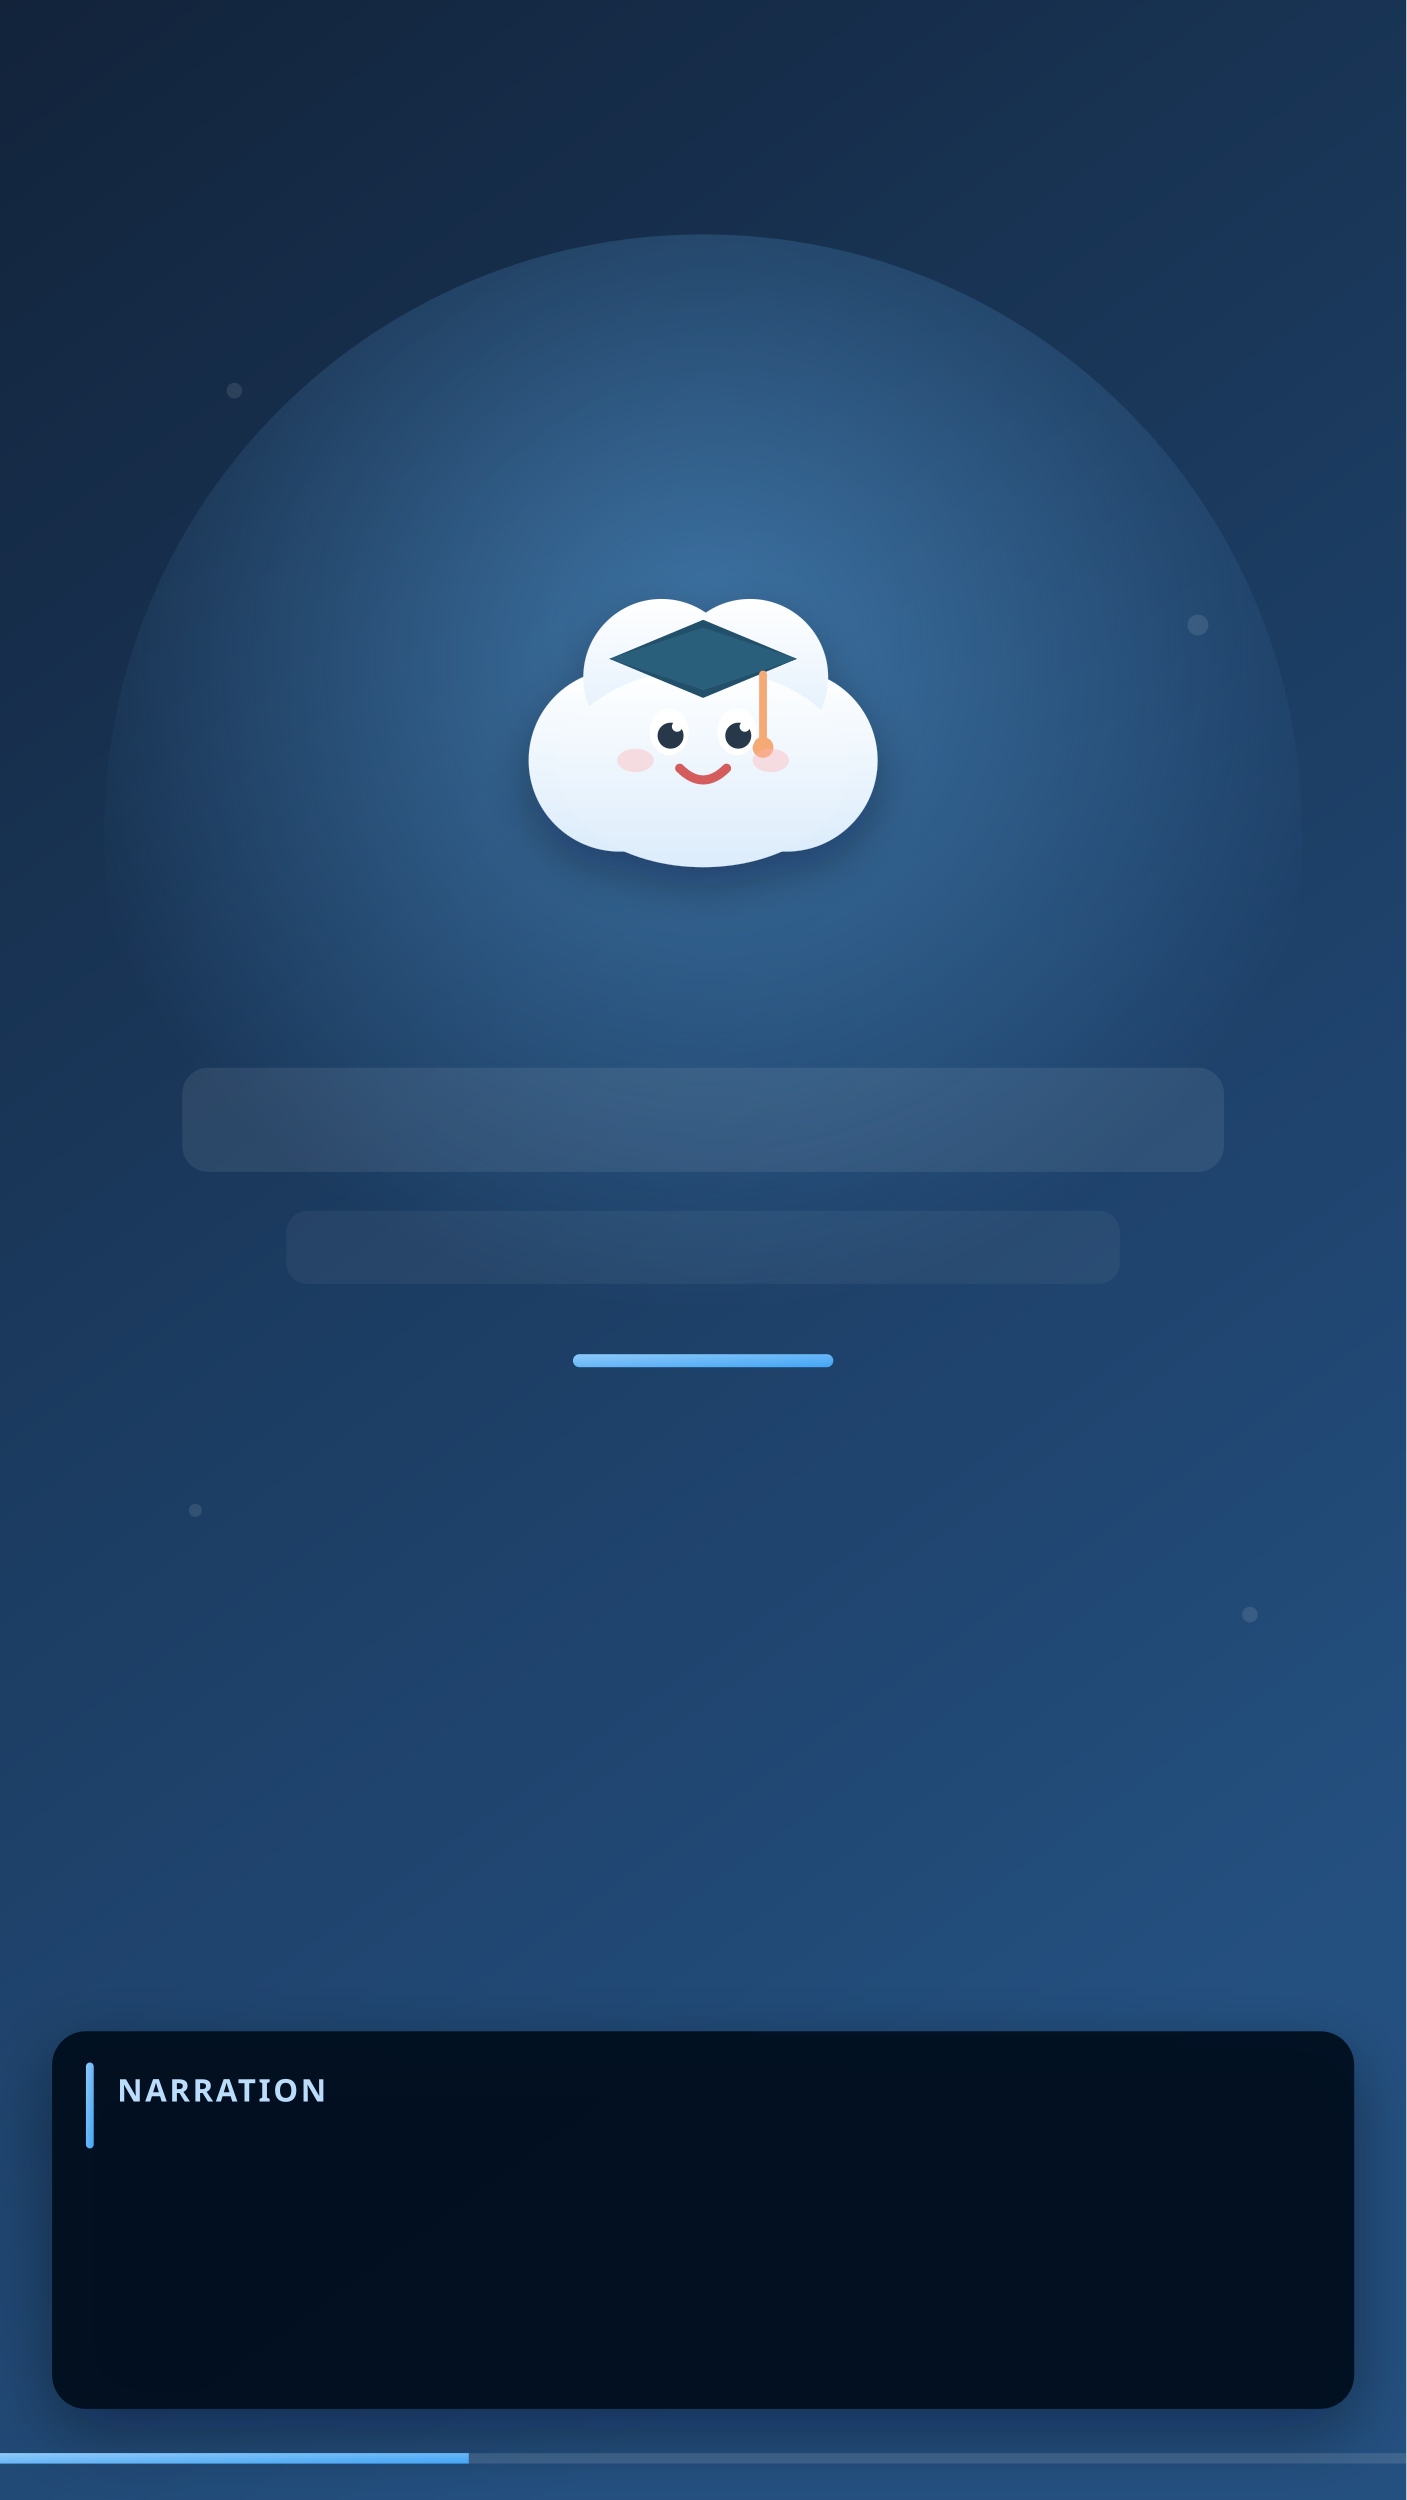
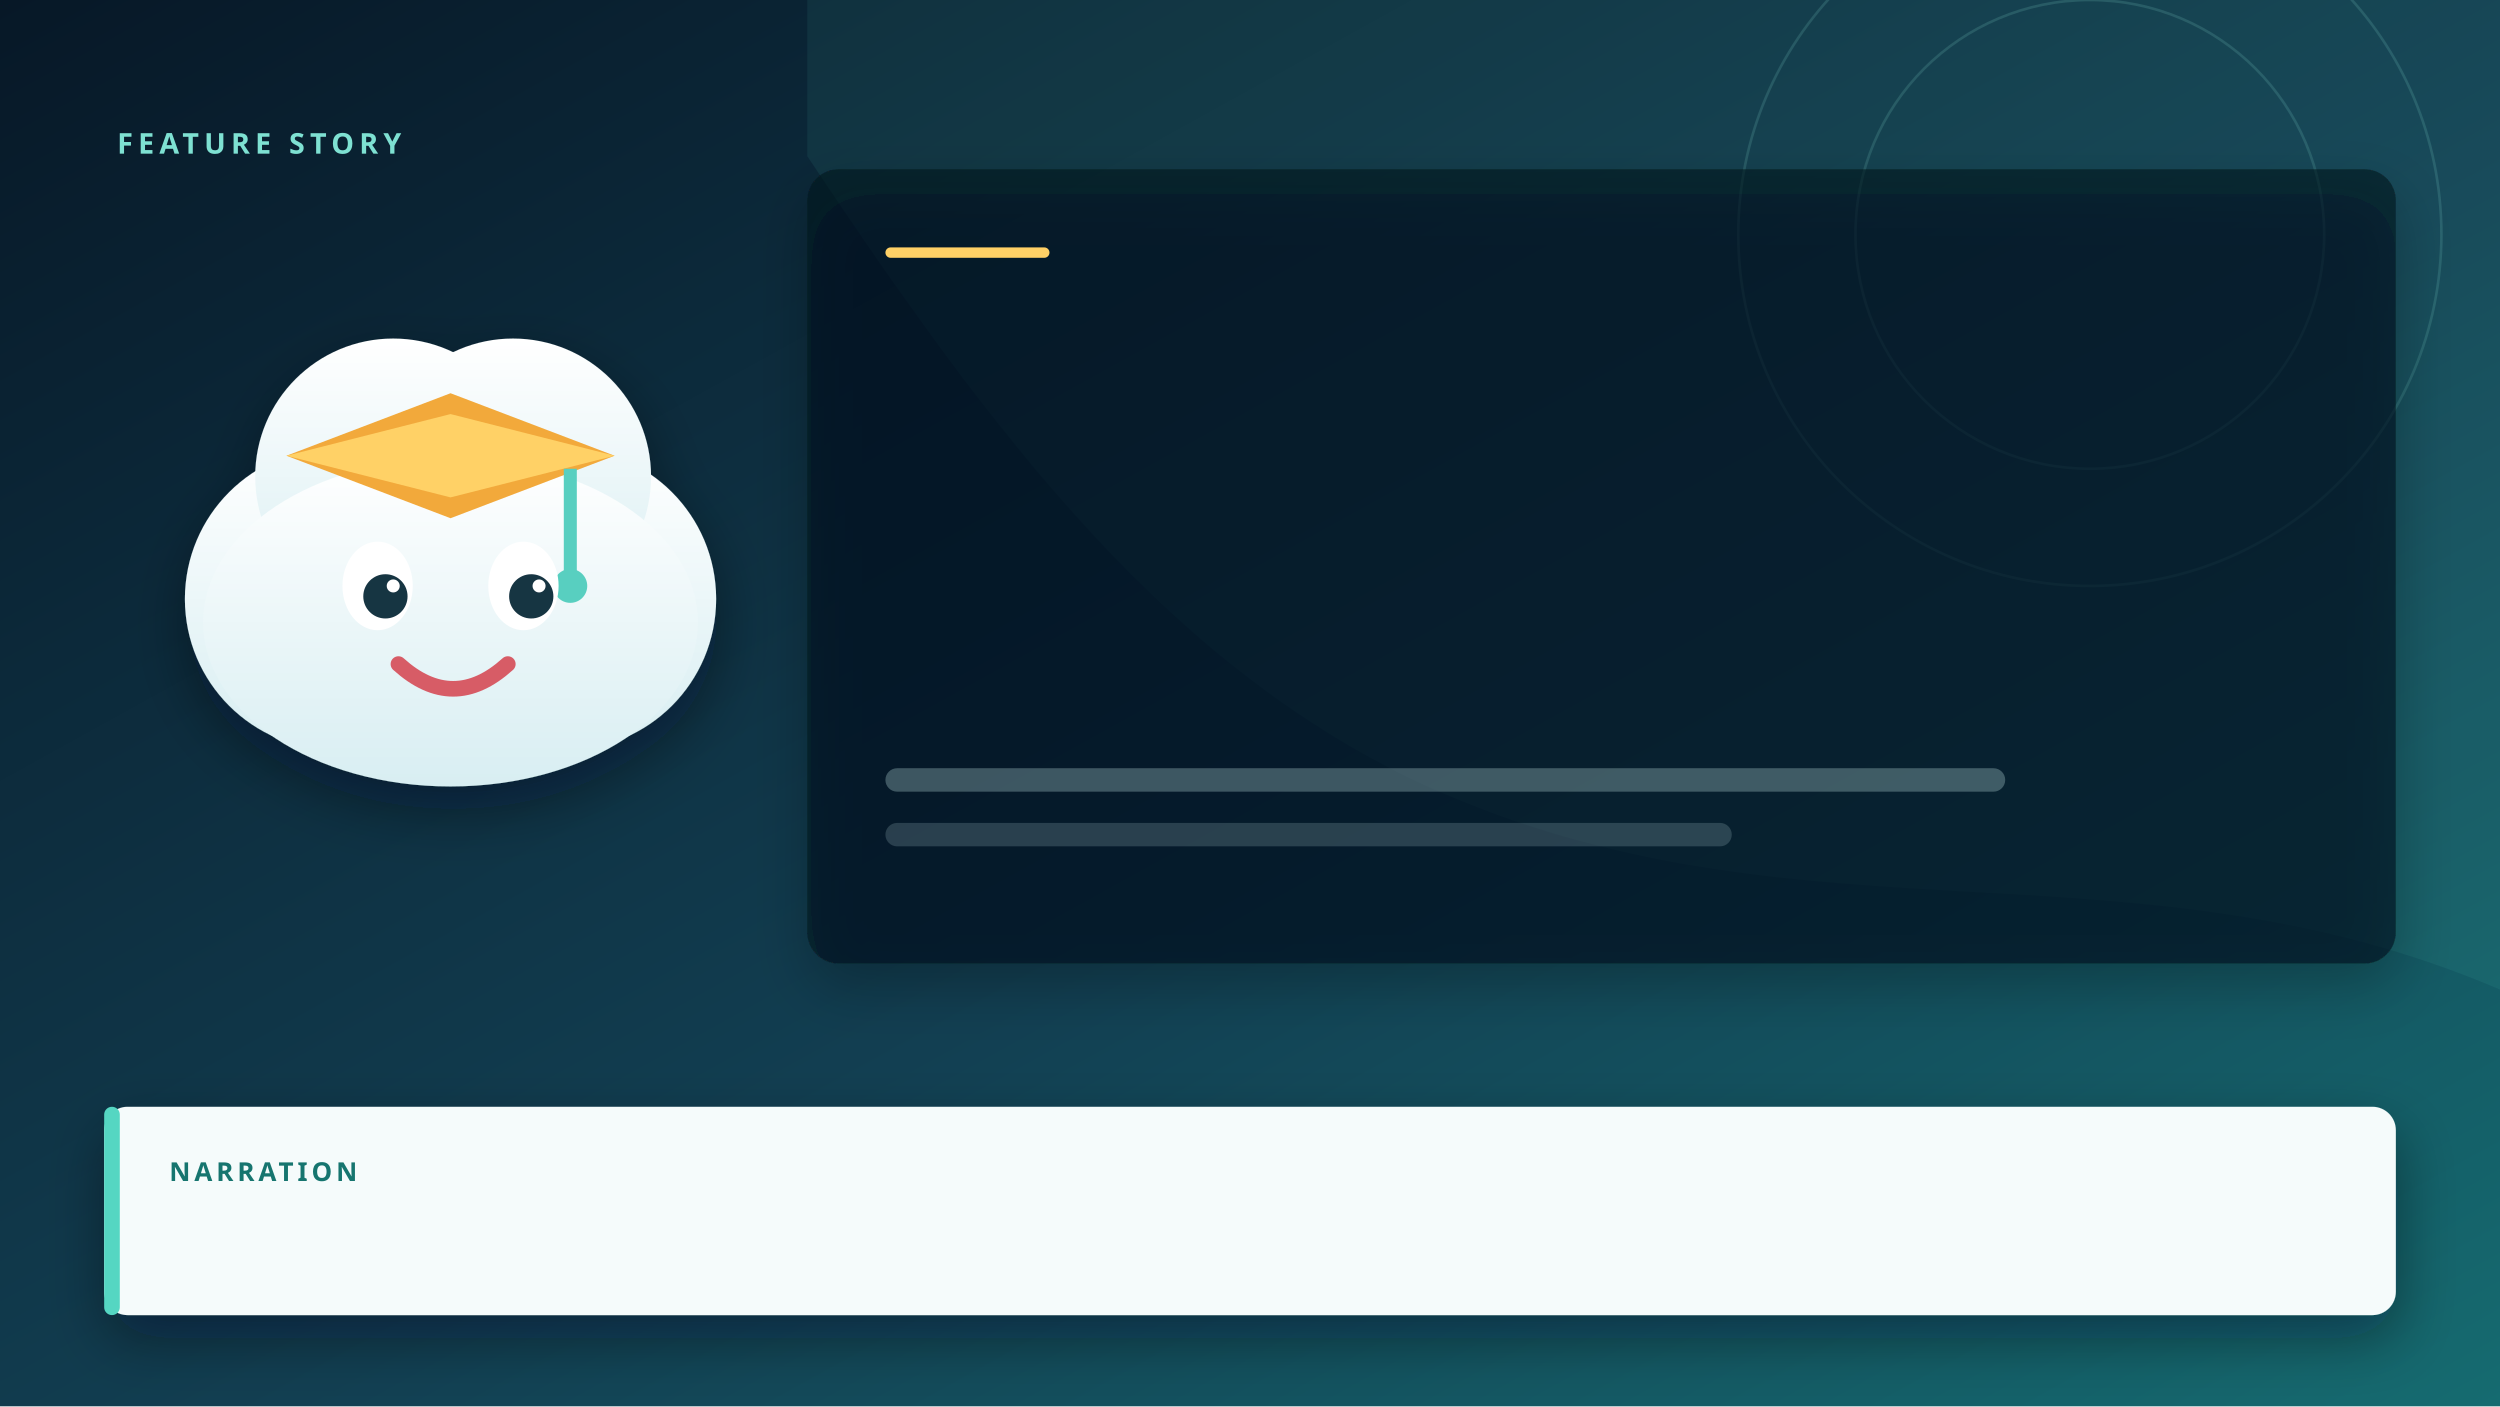
- <svg xmlns="http://www.w3.org/2000/svg" viewBox="0 0 1080 1920" width="1080" height="1920">
+ <svg xmlns="http://www.w3.org/2000/svg" viewBox="0 0 1920 1080" width="1920" height="1080">
  <defs>
-     <linearGradient id="bg" x1="0" y1="0" x2="0.4" y2="1">
-       <stop offset="0%" stop-color="#12233a" />
-       <stop offset="55%" stop-color="#1c3d63" />
-       <stop offset="100%" stop-color="#245080" />
+     <linearGradient id="hero-bg" x1="0" y1="0" x2="1" y2="1">
+       <stop stop-color="#071827" />
+       <stop offset="0.56" stop-color="#123f52" />
+       <stop offset="1" stop-color="#156b70" />
    </linearGradient>
-     <radialGradient id="glow" cx="0.5" cy="0.35" r="0.55">
-       <stop offset="0%" stop-color="#64b5f6" stop-opacity="0.5" />
-       <stop offset="100%" stop-color="#64b5f6" stop-opacity="0" />
-     </radialGradient>
-     <linearGradient id="accent" x1="0" y1="0" x2="1" y2="1">
-       <stop offset="0%" stop-color="#90caf9" />
-       <stop offset="100%" stop-color="#42a5f5" />
+     <linearGradient id="hero-cloud" x1="0" y1="0" x2="0" y2="1">
+       <stop stop-color="#ffffff" />
+       <stop offset="1" stop-color="#d8eef2" />
    </linearGradient>
-     <linearGradient id="cloudFill" x1="0" y1="0" x2="0" y2="1">
-       <stop offset="0%" stop-color="#ffffff" />
-       <stop offset="100%" stop-color="#dcecfb" />
-     </linearGradient>
-     <filter id="soft" x="-40%" y="-40%" width="180%" height="180%">
-       <feDropShadow dx="0" dy="18" stdDeviation="26" flood-color="#050f1e" flood-opacity="0.45" />
-     </filter>
-     <filter id="cloudShadow" x="-60%" y="-60%" width="220%" height="220%">
-       <feDropShadow dx="0" dy="14" stdDeviation="18" flood-color="#050f1e" flood-opacity="0.35" />
+     <filter id="hero-shadow" x="-30%" y="-30%" width="160%" height="170%">
+       <feDropShadow dy="18" stdDeviation="22" flood-color="#020b12" flood-opacity="0.4" />
    </filter>
  </defs>
-   <rect width="1080" height="1920" fill="url(#bg)" />
-   <circle cx="540" cy="640" r="460" fill="url(#glow)" />
-   <g fill="#ffffff" opacity="0.10">
-     <circle cx="180" cy="300" r="6" />
-     <circle cx="920" cy="480" r="8" />
-     <circle cx="150" cy="1160" r="5" />
-     <circle cx="960" cy="1240" r="6" />
+   <rect width="1920" height="1080" fill="url(#hero-bg)" />
+   <path d="M620 0H1920V760C1640 640 1390 730 1110 610C900 520 760 330 620 120Z" fill="#55d6c2" opacity="0.08" />
+   <circle cx="1605" cy="180" r="270" fill="none" stroke="#8de7d8" stroke-width="2" opacity="0.16" />
+   <circle cx="1605" cy="180" r="180" fill="none" stroke="#8de7d8" stroke-width="2" opacity="0.16" />
+   <text x="90" y="118" fill="#7ee1d2" font-family="Segoe UI, sans-serif" font-size="22" font-weight="800" letter-spacing="4">FEATURE STORY</text>
+   <g filter="url(#hero-shadow)">
+     <circle cx="258" cy="460" r="116" fill="url(#hero-cloud)" />
+     <circle cx="434" cy="460" r="116" fill="url(#hero-cloud)" />
+     <circle cx="302" cy="366" r="106" fill="url(#hero-cloud)" />
+     <circle cx="394" cy="366" r="106" fill="url(#hero-cloud)" />
+     <ellipse cx="346" cy="478" rx="190" ry="126" fill="url(#hero-cloud)" />
+     <polygon points="220,350 346,302 472,350 346,398" fill="#f2a93b" />
+     <polygon points="220,350 346,318 472,350 346,382" fill="#ffd166" />
+     <path d="M438 360V440" stroke="#59cfc0" stroke-width="10" />
+     <circle cx="438" cy="450" r="13" fill="#59cfc0" />
+     <ellipse cx="290" cy="450" rx="27" ry="34" fill="#fff" />
+     <circle cx="296" cy="458" r="17" fill="#173442" />
+     <circle cx="302" cy="450" r="5" fill="#fff" />
+     <ellipse cx="402" cy="450" rx="27" ry="34" fill="#fff" />
+     <circle cx="408" cy="458" r="17" fill="#173442" />
+     <circle cx="414" cy="450" r="5" fill="#fff" />
+     <path d="M306 510Q348 548 390 510" fill="none" stroke="#d75b66" stroke-width="12" stroke-linecap="round" />
  </g>
-   <g transform="translate(540, 560)" filter="url(#cloudShadow)">
-     <g>
-       <circle cx="-64" cy="24" r="70" fill="url(#cloudFill)" />
-       <circle cx="64" cy="24" r="70" fill="url(#cloudFill)" />
-       <circle cx="-32" cy="-40" r="60" fill="url(#cloudFill)" />
-       <circle cx="36" cy="-40" r="60" fill="url(#cloudFill)" />
-       <ellipse cx="0" cy="30" rx="112" ry="76" fill="url(#cloudFill)" />
-     </g>
-     <polygon points="-72,-54 0,-84 72,-54 0,-24" fill="#22506a" />
-     <polygon points="-72,-54 0,-78 72,-54 0,-30" fill="#2c5f7c" />
-     <path d="M46,-42 L46,10" stroke="#f5a975" stroke-width="6" stroke-linecap="round" />
-     <circle cx="46" cy="14" r="8" fill="#f5a975" />
-     <ellipse cx="-26" cy="2" rx="15" ry="18" fill="#fff" />
-     <circle cx="-25" cy="5" r="10" fill="#25384a" />
-     <circle cx="-20" cy="-2" r="4" fill="#fff" />
-     <ellipse cx="26" cy="2" rx="15" ry="18" fill="#fff" />
-     <circle cx="27" cy="5" r="10" fill="#25384a" />
-     <circle cx="32" cy="-2" r="4" fill="#fff" />
-     <path d="M-18,30 Q0,48 18,30" fill="none" stroke="#d45b5b" stroke-width="7" stroke-linecap="round" />
-     <ellipse cx="-52" cy="24" rx="14" ry="9" fill="#ffb4b4" opacity="0.4" />
-     <ellipse cx="52" cy="24" rx="14" ry="9" fill="#ffb4b4" opacity="0.4" />
+   <g filter="url(#hero-shadow)">
+     <rect x="620" y="130" width="1220" height="610" rx="24" fill="#06131d" opacity="0.62" />
  </g>
-   <rect x="140" y="820" width="800" height="80" rx="20" fill="#ffffff" opacity="0.08" />
-   <rect x="220" y="930" width="640" height="56" rx="16" fill="#ffffff" opacity="0.05" />
-   <rect x="440" y="1040" width="200" height="10" rx="5" fill="url(#accent)" />
-   <g filter="url(#soft)">
-     <rect x="40" y="1560" width="1000" height="290" rx="26" fill="#050f1e" opacity="0.92" />
-   </g>
-   <rect x="66" y="1584" width="6" height="66" rx="3" fill="url(#accent)" />
-   <text x="90" y="1614" fill="#bcdcfb" font-family="'Segoe UI', sans-serif" font-size="24" font-weight="800" letter-spacing="2">NARRATION</text>
-   <rect x="0" y="1884" width="1080" height="8" fill="#ffffff" opacity="0.12" />
-   <rect x="0" y="1884" width="360" height="8" fill="url(#accent)" />
+   <rect x="680" y="190" width="126" height="8" rx="4" fill="#ffd166" />
+   <rect x="680" y="590" width="860" height="18" rx="9" fill="#b8d9da" opacity="0.32" />
+   <rect x="680" y="632" width="650" height="18" rx="9" fill="#b8d9da" opacity="0.2" />
+   <rect x="80" y="850" width="1760" height="160" rx="18" fill="#f5fbfb" filter="url(#hero-shadow)" />
+   <rect x="80" y="850" width="12" height="160" rx="6" fill="#55d6c2" />
+   <text x="130" y="907" fill="#16756f" font-family="Segoe UI, sans-serif" font-size="20" font-weight="800" letter-spacing="3">NARRATION</text>
</svg>
